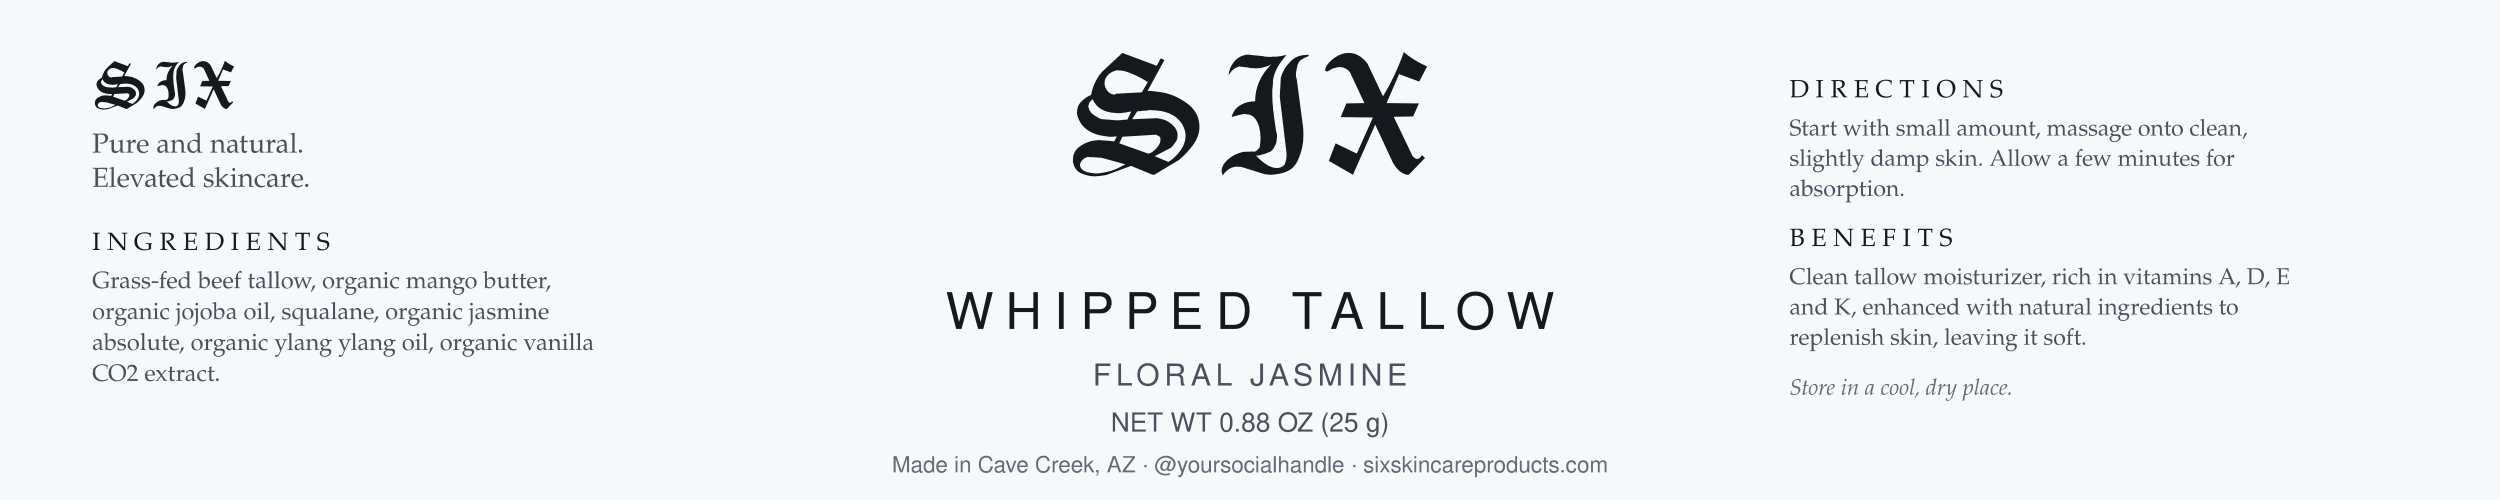
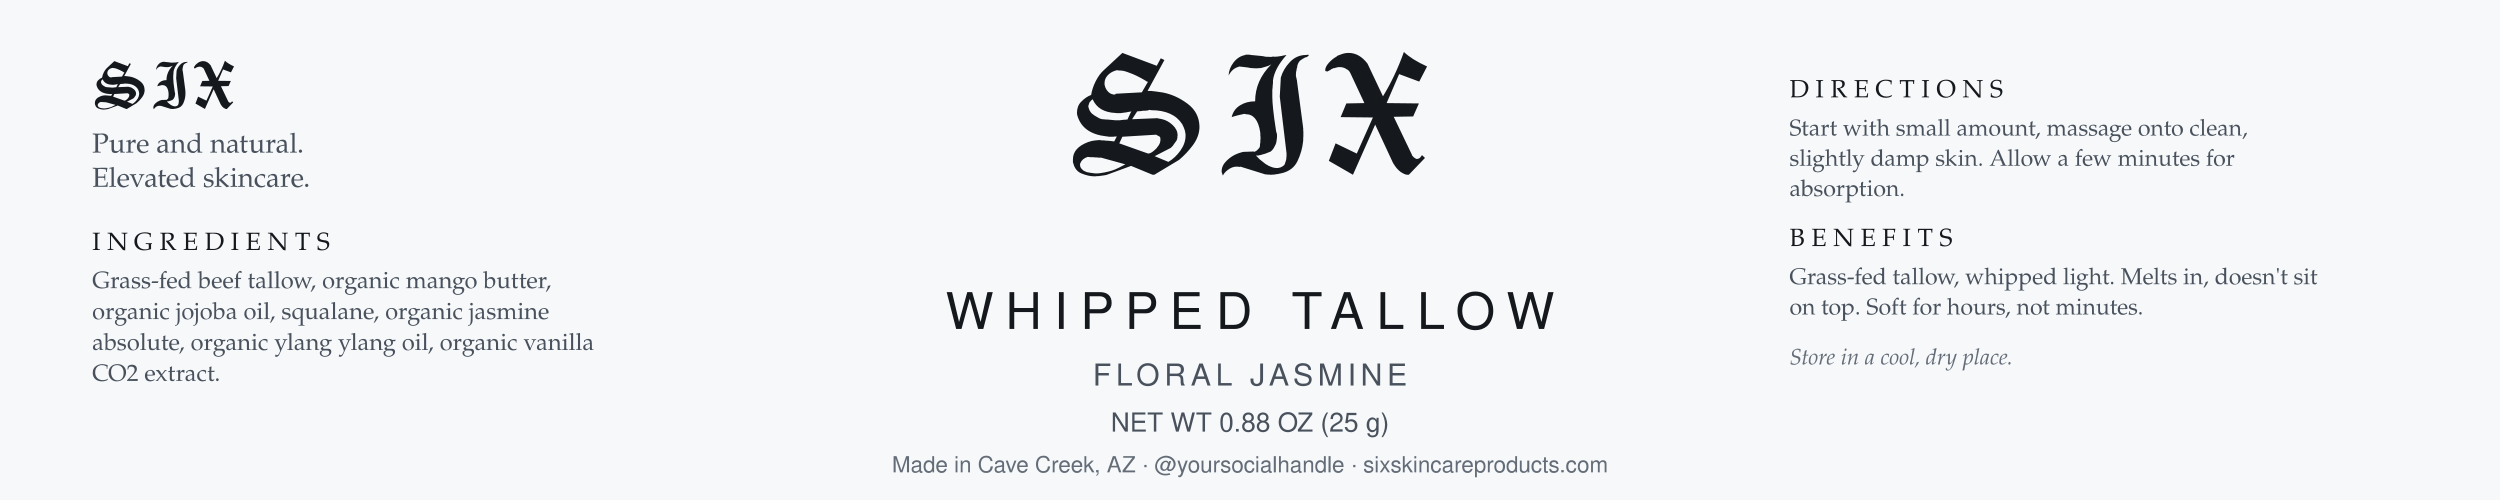
<svg xmlns="http://www.w3.org/2000/svg" width="190.0mm" height="38.0mm" viewBox="0 0 190.0 38.0">
  <rect x="0" y="0" width="190.0" height="38.0" fill="#f6f8fa" />
  <g transform="translate(81.000 3.400) scale(0.27155)">
    <path d="M15.84 2.29 25.46 5.89 26.58 3.8 27.6 4.28 22.89 12.93H23.86Q24.97 13.03 27.16 13.37Q30.75 14.05 34.03 16.47Q37.31 18.9 37.41 22.84Q37.46 25.56 35.56 28.13Q33.86 30.41 31.73 32.21L24.78 36.39H24.29L18.27 33.91L11.52 36.39Q11.23 36.49 10.55 36.58L9.48 36.73Q9.24 36.73 9.09 36.78H8.7Q8.41 36.78 8.36 36.83H8.02Q6.32 36.83 4.33 36Q2.63 35.27 2.1 33.18Q2.05 33.04 2 32.89V32.07Q2 28.81 6.32 27.21Q7.29 26.87 8.31 26.77L9.53 26.67Q9.67 26.77 10.31 26.77H10.74Q11.03 26.87 11.81 26.87Q12.01 26.92 12.39 26.92L13.56 27.06L14.34 25.56Q14.29 25.7 14.05 25.7H13.51Q13.46 25.75 13.37 25.75H12.25Q12.01 25.75 11.88 25.73Q11.76 25.7 11.62 25.65Q11.47 25.65 11.42 25.65Q4.67 24.93 3.21 19.73V19.63Q3.17 19.63 3.17 19.58V19.34Q3.12 19.34 3.12 19.29V19.15Q3.12 17.2 4.23 16.04Q5.55 14.63 7.1 14.05Q7.39 12.15 8.36 10.23Q9.33 8.31 10.55 7.2ZM6.13 31.39Q4.53 31.92 4.09 33.13Q3.99 33.23 3.99 33.43V33.72Q3.99 33.77 4.04 34.01Q4.04 34.06 4.06 34.13Q4.09 34.2 4.14 34.25Q4.14 34.3 4.14 34.35Q4.23 34.49 4.45 34.76Q4.67 35.03 4.87 35.17Q5.06 35.32 5.89 35.66Q6.23 35.71 6.95 35.85Q7.25 35.85 7.73 35.95Q7.97 35.95 8.12 36H9.04Q9.19 35.95 9.58 35.95Q12.25 35.56 13.85 34.88Q14.68 34.54 16.67 33.47L9.82 31.58Q9.67 31.63 9.43 31.63Q9.33 31.63 9.19 31.58Q9.04 31.58 8.99 31.58Q8.7 31.58 8.56 31.53H8.07Q8.02 31.53 7.78 31.48H7ZM23.37 18.22Q22.98 18.47 22.11 18.47H21.67Q20.94 18.61 20.41 18.61Q20.21 18.66 19.97 18.66L18.56 20.85L25.7 20.55Q25.9 20.7 26.33 20.7Q26.33 20.7 27.01 20.85Q28.52 21.19 29.9 22.47Q31.29 23.76 31.29 25.36V25.46Q31.24 25.51 31.24 25.61V25.99Q31.19 26.04 31.19 26.14V26.38Q31.19 26.43 31.14 26.48Q31.09 26.53 31.05 26.63Q31 26.72 31 26.82Q30.8 27.16 30.22 27.89Q30.17 27.99 30.05 28.16Q29.93 28.33 29.88 28.37Q29.83 28.42 29.39 28.86L24.88 31.19L28.71 32.79Q30.61 31.68 32.07 29.64Q33.52 27.6 33.52 25.46V25.07Q33.47 24.78 33.38 24.25Q33.38 24.1 33.28 23.86Q33.13 23.37 32.99 23.08Q32.94 22.93 32.79 22.67Q32.65 22.4 32.6 22.25Q30.07 18.32 23.86 18.32ZM25.36 25.17 15.84 25.75 14.97 27.6 22.79 30.37Q22.98 30.51 23.37 30.41Q23.61 30.37 23.95 30.17Q24.29 29.98 24.68 29.64Q24.78 29.54 25 29.35Q25.22 29.15 25.36 29.01Q26.14 28.08 26.33 27.5Q26.33 27.4 26.43 27.11Q26.43 27.06 26.48 26.87V26.24Q26.43 26.19 26.43 26.04V25.95Q26.38 25.95 26.36 25.87Q26.33 25.8 26.31 25.75Q26.29 25.7 25.9 25.51Q25.85 25.46 25.7 25.41Q25.56 25.36 25.53 25.34Q25.51 25.31 25.46 25.27H25.36ZM7.54 15.21Q7.44 15.36 7.15 15.55Q7.15 15.6 6.86 15.89Q6.86 15.89 6.76 16.01Q6.66 16.13 6.61 16.18Q6.37 16.91 6.37 16.94Q6.37 16.96 6.32 17.06V17.45Q6.32 17.49 6.37 17.54Q6.61 18.61 7.34 19.29Q7.88 19.78 9.24 20.51Q9.43 20.6 9.77 20.75Q9.87 20.75 9.92 20.75Q10.01 20.8 10.06 20.82Q10.11 20.85 10.31 20.85H10.65Q10.69 20.89 11.01 20.92Q11.33 20.94 11.71 20.94Q13.46 21.14 13.85 21.14H15.11Q15.31 21.14 15.79 21.04H15.89Q16.13 21.04 16.28 20.99H16.62Q16.81 20.99 16.96 20.94H17.25L18.37 18.56Q18.17 18.76 17.93 18.76H17.74Q17.69 18.81 17.54 18.81Q16.81 18.95 16.77 18.95Q16.28 19.05 15.99 19.05Q15.5 19.15 15.31 19.15H14.34Q14.09 19.15 13.95 19.1Q9.14 18.9 7.54 15.31ZM14.43 7.1Q12.83 7.44 11.84 8.44Q10.84 9.43 10.84 10.79Q10.84 11.08 10.86 11.23Q10.89 11.37 10.99 11.67Q10.99 11.71 11.08 12.01Q11.18 12.05 11.23 12.3Q12.15 13.95 13.75 13.95L14.05 13.71L21.28 13.32L22.98 10.4Q23.08 10.4 22.5 10.21Q22.5 10.16 22.4 10.09Q22.3 10.01 22.23 10.01Q22.16 10.01 22.01 9.87Q21.48 9.58 20.89 9.24L19.73 8.65Q18.85 8.22 17.35 7.68Q16.57 7.39 15.99 7.29Q15.41 7.2 14.63 7.2Z M50.27 2.78H51.34Q51.63 2.87 52.89 2.97L54.45 3.12Q54.74 3.12 55.23 3.21Q55.71 3.31 55.95 3.36Q56.49 3.41 57.51 3.41L57.99 3.31Q58.29 3.41 59.26 3.31Q59.69 3.21 60.52 3.12H60.57L60.62 3.07Q60.81 3.07 61.2 2.97Q61.39 2.97 61.78 2.87Q58.48 6.52 57.99 9.92V10.69Q57.95 10.84 57.95 10.99V11.18Q57.9 11.23 57.9 11.37V11.76Q57.8 12.44 57.8 12.69V14.63Q57.8 15.89 58.04 18.13Q58.24 20.17 58.87 24.25L59.11 25.07V25.99Q59.06 26.04 59.06 26.24V26.43Q59.01 26.58 59.01 26.67Q58.97 27.6 58.43 28.47Q58.14 29.2 57.36 29.88Q56.73 30.17 55.91 30.46Q55.66 30.51 55.15 30.68Q54.64 30.85 54.4 30.9Q54.35 30.9 54.25 30.9Q54.16 30.95 54.06 30.97Q53.96 31 53.77 31H53.19L53.43 31.24Q53.57 31.29 53.72 31.53L54.3 32.11Q55.57 33.13 55.91 33.38Q56.83 34.01 57.8 34.3Q58.29 34.45 58.38 34.45Q58.48 34.45 58.58 34.45Q58.67 34.49 58.72 34.49H59.4Q59.45 34.49 59.84 34.4Q59.89 34.4 60.18 34.3Q60.23 34.25 60.35 34.2Q60.47 34.15 60.52 34.13Q60.57 34.11 60.67 34.03Q60.76 33.96 60.81 33.94Q60.86 33.91 60.98 33.81Q61.1 33.72 61.13 33.67Q61.15 33.62 61.22 33.52Q61.3 33.43 61.3 33.4Q61.3 33.38 61.44 32.94L61.59 32.5Q61.59 32.36 61.69 32.07Q61.69 31.97 61.73 31.82V31.53Q61.73 31.39 61.78 31.24V30.37L59.89 14.53L60.18 9.19Q60.86 6.81 62.73 4.84Q64.6 2.87 67.22 2.87L67.9 2.78L68 3.07Q67.9 3.12 67.81 3.19Q67.71 3.26 67.64 3.31Q67.56 3.36 67.47 3.43Q67.37 3.51 67.25 3.51Q67.13 3.51 67.03 3.55Q66.93 3.6 66.83 3.65Q66.11 4.04 65.64 4.4Q65.18 4.77 64.89 5.59Q64.89 5.64 64.84 5.72Q64.79 5.79 64.79 5.93V6.08Q64.79 6.18 64.75 6.35Q64.7 6.52 64.6 6.76V6.95Q64.55 7.2 64.45 7.68Q64.41 7.93 64.41 8.31V8.75Q64.41 8.9 64.5 9.19Q64.5 9.24 64.55 9.29V9.38Q64.55 9.43 64.58 9.5Q64.6 9.58 64.65 9.82Q64.65 9.87 64.7 9.97V10.11L66.4 22.98Q66.4 23.27 66.45 23.32V24.05Q66.45 24.1 66.49 24.2V25.61Q66.45 25.8 66.45 26.14V26.67Q66.4 26.87 66.4 27.21Q66.11 29.88 64.87 32.53Q63.63 35.17 60.47 35.95Q60.33 35.95 59.94 36.05L59.35 36.19Q59.16 36.19 58.84 36.24Q58.53 36.29 58.38 36.34H57.99Q57.7 36.34 57.65 36.39H57.12Q57.07 36.34 56.93 36.34H56.49Q56.34 36.29 56.15 36.29H55.86L48.86 34.11L48.77 34.2H48.62Q48.57 34.2 48.47 34.15H48.09Q48.04 34.15 47.94 34.11H47.84Q46.48 34.11 45.22 35.13Q44.35 35.81 43.96 36.63V36.53Q43.91 36.49 43.86 36.39Q43.81 36.29 43.81 36.19V36.15Q43.76 35.95 43.69 35.83Q43.62 35.71 43.62 35.42Q43.62 33.81 45.03 32.45Q46.43 31.09 47.99 30.51Q48.13 30.41 48.47 30.32Q48.57 30.32 48.89 30.2Q49.2 30.07 49.45 30.03Q49.69 29.98 49.83 29.98L52.65 29.88Q52.65 29.98 52.75 29.98Q52.8 29.98 52.85 29.93Q52.89 29.88 53.19 29.78Q53.23 29.73 53.33 29.69Q53.43 29.64 53.5 29.56Q53.57 29.49 53.84 29.22Q54.11 28.96 54.18 28.84Q54.25 28.71 54.35 28.37V27.89Q54.35 27.74 54.45 27.35V26.67Q54.45 26.58 54.5 26.48V25.85Q54.45 25.7 54.45 25.36V24.88Q54.4 24.73 54.4 24.39Q53.62 19.44 50.37 19.44L49.98 19.34Q49.4 19.49 48.23 19.73Q47.94 19.83 47.36 19.97Q47.21 20.02 46.92 20.09Q46.63 20.17 46.43 20.26Q46.92 18.08 48.86 16.91Q50.61 15.84 52.99 15.84Q52.99 10.01 57.51 5.5Q57.41 5.55 57.17 5.67Q56.93 5.79 56.73 5.89Q56.54 5.98 56.1 6.1Q55.66 6.23 54.64 6.52Q53.77 6.61 53.28 6.61Q52.8 6.61 51.73 6.52Q51.49 6.47 50.95 6.37Q50.42 6.27 50.13 6.27Q49.83 6.27 49.35 6.18Q49.06 6.18 48.67 6.08Q47.55 6.37 46.85 6.95Q46.14 7.54 45.56 8.61Q45.66 6.61 46.99 4.91Q48.33 3.21 50.27 2.87Z M94.6 2Q96.83 4.14 101.11 6.08L98.92 10.31L93.29 8.22L89.79 16.33L98.83 16.43L97.22 20.07L91.78 20.17L96.88 30.8Q96.88 30.95 96.93 30.95V31Q96.93 31.09 97.03 31.09Q97.22 31.43 97.81 31.82Q97.85 31.82 97.9 31.82Q97.9 31.87 97.98 31.9Q98.05 31.92 98.19 31.97H98.39L98.44 31.92H98.63L98.68 31.87H98.73Q98.83 31.82 98.9 31.77Q98.97 31.73 99.02 31.73L99.26 31.48L99.7 30.9L100.53 31.68L96.01 36.39H95.47Q95.43 36.34 95.33 36.34H95.18Q95.13 36.29 95.04 36.29Q94.55 36.15 93.73 35.61Q92.71 34.83 92.03 33.77Q91.88 33.52 91.59 33.09L86.59 22.35L80.37 36.39L73.62 32.5L75.51 27.6L81.44 30.46L85.95 20.36L76.92 20.26L78.52 16.43L83.57 16.33L79.64 7.93Q79.3 7.15 78.52 6.81Q77.94 6.37 76.97 6.27H76.29Q76.14 6.32 76 6.32L75.41 6.47Q75.37 6.47 75.29 6.52Q75.22 6.57 75.07 6.57H74.88Q74.83 6.61 74.73 6.66Q74.64 6.71 74.59 6.71Q74.54 6.71 74.47 6.76Q74.39 6.81 74.35 6.83Q74.3 6.86 74.2 6.93Q74.1 7 74.01 7.08Q73.91 7.15 73.86 7.15Q73.81 7.15 73.74 7.2Q73.67 7.25 73.62 7.27Q73.57 7.29 73.45 7.37Q73.33 7.44 73.23 7.49L72.74 7.39L72.6 7.2Q72.6 6.18 73.62 5.06Q74.64 3.94 75.71 3.36Q75.9 3.17 76.12 3.04Q76.34 2.92 76.97 2.73Q77.11 2.68 77.36 2.58Q77.45 2.58 77.53 2.53Q77.6 2.49 77.7 2.49Q77.79 2.49 78.09 2.39Q78.23 2.39 78.38 2.34H78.62Q78.77 2.34 78.91 2.29H79.15Q82.17 2.29 84.45 5.3L88.77 14.43Q92.17 8.9 94.6 2.1Z" fill="#15181c" />
  </g>
  <text x="95.00" y="25.00" font-family="Helvetica, Arial, sans-serif" font-size="3.85" fill="#15181c" text-anchor="middle" letter-spacing="0.950">WHIPPED TALLOW</text>
  <text x="95.00" y="29.30" font-family="Helvetica, Arial, sans-serif" font-size="2.30" fill="#48515c" text-anchor="middle" letter-spacing="0.350">FLORAL JASMINE</text>
  <text x="95.00" y="32.80" font-family="Helvetica, Arial, sans-serif" font-size="2.00" fill="#48515c" text-anchor="middle">NET WT 0.88 OZ (25 g)</text>
  <text x="95.00" y="35.90" font-family="Helvetica, Arial, sans-serif" font-size="1.70" fill="#636c77" text-anchor="middle">Made in Cave Creek, AZ   ·   @yoursocialhandle   ·   sixskincareproducts.com</text>
  <g transform="translate(7.000 4.400) scale(0.10668)">
    <path d="M15.84 2.29 25.46 5.89 26.58 3.8 27.6 4.28 22.89 12.93H23.86Q24.97 13.03 27.16 13.37Q30.75 14.05 34.03 16.47Q37.31 18.9 37.41 22.84Q37.46 25.56 35.56 28.13Q33.86 30.41 31.73 32.21L24.78 36.39H24.29L18.27 33.91L11.52 36.39Q11.23 36.49 10.55 36.58L9.48 36.73Q9.24 36.73 9.09 36.78H8.7Q8.41 36.78 8.36 36.83H8.02Q6.32 36.83 4.33 36Q2.63 35.27 2.1 33.18Q2.05 33.04 2 32.89V32.07Q2 28.81 6.32 27.21Q7.29 26.87 8.31 26.77L9.53 26.67Q9.67 26.77 10.31 26.77H10.74Q11.03 26.87 11.81 26.87Q12.01 26.92 12.39 26.92L13.56 27.06L14.34 25.56Q14.29 25.7 14.05 25.7H13.51Q13.46 25.75 13.37 25.75H12.25Q12.01 25.75 11.88 25.73Q11.76 25.7 11.62 25.65Q11.47 25.65 11.42 25.65Q4.67 24.93 3.21 19.73V19.63Q3.17 19.63 3.17 19.58V19.34Q3.12 19.34 3.12 19.29V19.15Q3.12 17.2 4.23 16.04Q5.55 14.63 7.1 14.05Q7.39 12.15 8.36 10.23Q9.33 8.31 10.55 7.2ZM6.13 31.39Q4.53 31.92 4.09 33.13Q3.99 33.23 3.99 33.43V33.72Q3.99 33.77 4.04 34.01Q4.04 34.06 4.06 34.13Q4.09 34.2 4.14 34.25Q4.14 34.3 4.14 34.35Q4.23 34.49 4.45 34.76Q4.67 35.03 4.87 35.17Q5.06 35.32 5.89 35.66Q6.23 35.71 6.95 35.85Q7.25 35.85 7.73 35.95Q7.97 35.95 8.12 36H9.04Q9.19 35.95 9.58 35.95Q12.25 35.56 13.85 34.88Q14.68 34.54 16.67 33.47L9.82 31.58Q9.67 31.63 9.43 31.63Q9.33 31.63 9.19 31.58Q9.04 31.58 8.99 31.58Q8.7 31.58 8.56 31.53H8.07Q8.02 31.53 7.78 31.48H7ZM23.37 18.22Q22.98 18.47 22.11 18.47H21.67Q20.94 18.61 20.41 18.61Q20.21 18.66 19.97 18.66L18.56 20.85L25.7 20.55Q25.9 20.7 26.33 20.7Q26.33 20.7 27.01 20.85Q28.52 21.19 29.9 22.47Q31.29 23.76 31.29 25.36V25.46Q31.24 25.51 31.24 25.61V25.99Q31.19 26.04 31.19 26.14V26.38Q31.19 26.43 31.14 26.48Q31.09 26.53 31.05 26.63Q31 26.72 31 26.82Q30.8 27.16 30.22 27.89Q30.17 27.99 30.05 28.16Q29.93 28.33 29.88 28.37Q29.83 28.42 29.39 28.86L24.88 31.19L28.71 32.79Q30.61 31.68 32.07 29.64Q33.52 27.6 33.52 25.46V25.07Q33.47 24.78 33.38 24.25Q33.38 24.1 33.28 23.86Q33.13 23.37 32.99 23.08Q32.94 22.93 32.79 22.67Q32.65 22.4 32.6 22.25Q30.07 18.32 23.86 18.32ZM25.36 25.17 15.84 25.75 14.97 27.6 22.79 30.37Q22.98 30.51 23.37 30.41Q23.61 30.37 23.95 30.17Q24.29 29.98 24.68 29.64Q24.78 29.54 25 29.35Q25.22 29.15 25.36 29.01Q26.14 28.08 26.33 27.5Q26.33 27.4 26.43 27.11Q26.43 27.06 26.48 26.87V26.24Q26.43 26.19 26.43 26.04V25.95Q26.38 25.95 26.36 25.87Q26.33 25.8 26.31 25.75Q26.29 25.7 25.9 25.51Q25.85 25.46 25.7 25.41Q25.56 25.36 25.53 25.34Q25.51 25.31 25.46 25.27H25.36ZM7.54 15.21Q7.44 15.36 7.15 15.55Q7.15 15.6 6.86 15.89Q6.86 15.89 6.76 16.01Q6.66 16.13 6.61 16.18Q6.37 16.91 6.37 16.94Q6.37 16.96 6.32 17.06V17.45Q6.32 17.49 6.37 17.54Q6.61 18.61 7.34 19.29Q7.88 19.78 9.24 20.51Q9.43 20.6 9.77 20.75Q9.87 20.75 9.92 20.75Q10.01 20.8 10.06 20.82Q10.11 20.85 10.31 20.85H10.65Q10.69 20.89 11.01 20.92Q11.33 20.94 11.71 20.94Q13.46 21.14 13.85 21.14H15.11Q15.31 21.14 15.79 21.04H15.89Q16.13 21.04 16.28 20.99H16.62Q16.81 20.99 16.96 20.94H17.25L18.37 18.56Q18.17 18.76 17.93 18.76H17.74Q17.69 18.81 17.54 18.81Q16.81 18.95 16.77 18.95Q16.28 19.05 15.99 19.05Q15.5 19.15 15.31 19.15H14.34Q14.09 19.15 13.95 19.1Q9.14 18.9 7.54 15.31ZM14.43 7.1Q12.83 7.44 11.84 8.44Q10.84 9.43 10.84 10.79Q10.84 11.08 10.86 11.23Q10.89 11.37 10.99 11.67Q10.99 11.71 11.08 12.01Q11.18 12.05 11.23 12.3Q12.15 13.95 13.75 13.95L14.05 13.71L21.28 13.32L22.98 10.4Q23.08 10.4 22.5 10.21Q22.5 10.16 22.4 10.09Q22.3 10.01 22.23 10.01Q22.16 10.01 22.01 9.87Q21.48 9.58 20.89 9.24L19.73 8.65Q18.85 8.22 17.35 7.68Q16.57 7.39 15.99 7.29Q15.41 7.2 14.63 7.2Z M50.27 2.78H51.34Q51.63 2.87 52.89 2.97L54.45 3.12Q54.74 3.12 55.23 3.21Q55.71 3.31 55.95 3.36Q56.49 3.41 57.51 3.41L57.99 3.31Q58.29 3.41 59.26 3.31Q59.69 3.21 60.52 3.12H60.57L60.62 3.07Q60.81 3.07 61.2 2.97Q61.39 2.97 61.78 2.87Q58.48 6.52 57.99 9.92V10.69Q57.95 10.84 57.95 10.99V11.18Q57.9 11.23 57.9 11.37V11.76Q57.8 12.44 57.8 12.69V14.63Q57.8 15.89 58.04 18.13Q58.24 20.17 58.87 24.25L59.11 25.07V25.99Q59.06 26.04 59.06 26.24V26.43Q59.01 26.58 59.01 26.67Q58.97 27.6 58.43 28.47Q58.14 29.2 57.36 29.88Q56.73 30.17 55.91 30.46Q55.66 30.51 55.15 30.68Q54.64 30.85 54.4 30.9Q54.35 30.9 54.25 30.9Q54.16 30.95 54.06 30.97Q53.96 31 53.77 31H53.19L53.43 31.24Q53.57 31.29 53.72 31.53L54.3 32.11Q55.57 33.13 55.91 33.38Q56.83 34.01 57.8 34.3Q58.29 34.45 58.38 34.45Q58.48 34.45 58.58 34.45Q58.67 34.49 58.72 34.49H59.4Q59.45 34.49 59.84 34.4Q59.89 34.4 60.18 34.3Q60.23 34.25 60.35 34.2Q60.47 34.15 60.52 34.13Q60.57 34.11 60.67 34.03Q60.76 33.96 60.81 33.94Q60.86 33.91 60.98 33.81Q61.1 33.72 61.13 33.67Q61.15 33.62 61.22 33.52Q61.3 33.43 61.3 33.4Q61.3 33.38 61.44 32.94L61.59 32.5Q61.59 32.36 61.69 32.07Q61.69 31.97 61.73 31.82V31.53Q61.73 31.39 61.78 31.24V30.37L59.89 14.53L60.18 9.19Q60.86 6.81 62.73 4.84Q64.6 2.87 67.22 2.87L67.9 2.78L68 3.07Q67.9 3.12 67.81 3.19Q67.71 3.26 67.64 3.31Q67.56 3.36 67.47 3.43Q67.37 3.51 67.25 3.51Q67.13 3.51 67.03 3.55Q66.93 3.6 66.83 3.65Q66.11 4.04 65.64 4.4Q65.18 4.77 64.89 5.59Q64.89 5.64 64.84 5.72Q64.79 5.79 64.79 5.93V6.08Q64.79 6.18 64.75 6.35Q64.7 6.52 64.6 6.76V6.95Q64.55 7.2 64.45 7.68Q64.41 7.93 64.41 8.31V8.75Q64.41 8.9 64.5 9.19Q64.5 9.24 64.55 9.29V9.38Q64.55 9.43 64.58 9.5Q64.6 9.58 64.65 9.82Q64.65 9.87 64.7 9.97V10.11L66.4 22.98Q66.4 23.27 66.45 23.32V24.05Q66.45 24.1 66.49 24.2V25.61Q66.45 25.8 66.45 26.14V26.67Q66.4 26.87 66.4 27.21Q66.11 29.88 64.87 32.53Q63.63 35.17 60.47 35.95Q60.33 35.95 59.94 36.05L59.35 36.19Q59.16 36.19 58.84 36.24Q58.53 36.29 58.38 36.34H57.99Q57.7 36.34 57.65 36.39H57.12Q57.07 36.34 56.93 36.34H56.49Q56.34 36.29 56.15 36.29H55.86L48.86 34.11L48.77 34.2H48.62Q48.57 34.2 48.47 34.15H48.09Q48.04 34.15 47.94 34.11H47.84Q46.48 34.11 45.22 35.13Q44.35 35.81 43.96 36.63V36.53Q43.91 36.49 43.86 36.39Q43.81 36.29 43.81 36.19V36.15Q43.76 35.95 43.69 35.83Q43.62 35.71 43.62 35.42Q43.62 33.81 45.03 32.45Q46.43 31.09 47.99 30.51Q48.13 30.41 48.47 30.32Q48.57 30.32 48.89 30.2Q49.2 30.07 49.45 30.03Q49.69 29.98 49.83 29.98L52.65 29.88Q52.65 29.98 52.75 29.98Q52.8 29.98 52.85 29.93Q52.89 29.88 53.19 29.78Q53.23 29.73 53.33 29.69Q53.43 29.64 53.5 29.56Q53.57 29.49 53.84 29.22Q54.11 28.96 54.18 28.84Q54.25 28.71 54.35 28.37V27.89Q54.35 27.74 54.45 27.35V26.67Q54.45 26.58 54.5 26.48V25.85Q54.45 25.7 54.45 25.36V24.88Q54.4 24.73 54.4 24.39Q53.62 19.44 50.37 19.44L49.98 19.34Q49.4 19.49 48.23 19.73Q47.94 19.83 47.36 19.97Q47.21 20.02 46.92 20.09Q46.63 20.17 46.43 20.26Q46.92 18.08 48.86 16.91Q50.61 15.84 52.99 15.84Q52.99 10.01 57.51 5.5Q57.41 5.55 57.17 5.67Q56.93 5.79 56.73 5.89Q56.54 5.98 56.1 6.1Q55.66 6.23 54.64 6.52Q53.77 6.61 53.28 6.61Q52.8 6.61 51.73 6.52Q51.49 6.47 50.95 6.37Q50.42 6.27 50.13 6.27Q49.83 6.27 49.35 6.18Q49.06 6.18 48.67 6.08Q47.55 6.37 46.85 6.95Q46.14 7.54 45.56 8.61Q45.66 6.61 46.99 4.91Q48.33 3.21 50.27 2.87Z M94.6 2Q96.83 4.14 101.11 6.08L98.92 10.31L93.29 8.22L89.79 16.33L98.83 16.43L97.22 20.07L91.78 20.17L96.88 30.8Q96.88 30.95 96.93 30.95V31Q96.93 31.09 97.03 31.09Q97.22 31.43 97.81 31.82Q97.85 31.82 97.9 31.82Q97.9 31.87 97.98 31.9Q98.05 31.92 98.19 31.97H98.39L98.44 31.92H98.63L98.68 31.87H98.73Q98.83 31.82 98.9 31.77Q98.97 31.73 99.02 31.73L99.26 31.48L99.7 30.9L100.53 31.68L96.01 36.39H95.47Q95.43 36.34 95.33 36.34H95.18Q95.13 36.29 95.04 36.29Q94.55 36.15 93.73 35.61Q92.71 34.83 92.03 33.77Q91.88 33.52 91.59 33.09L86.59 22.35L80.37 36.39L73.62 32.5L75.51 27.6L81.44 30.46L85.95 20.36L76.92 20.26L78.52 16.43L83.57 16.33L79.64 7.93Q79.3 7.15 78.52 6.81Q77.94 6.37 76.97 6.27H76.29Q76.14 6.32 76 6.32L75.41 6.47Q75.37 6.47 75.29 6.52Q75.22 6.57 75.07 6.57H74.88Q74.83 6.61 74.73 6.66Q74.64 6.71 74.59 6.71Q74.54 6.71 74.47 6.76Q74.39 6.81 74.35 6.83Q74.3 6.86 74.2 6.93Q74.1 7 74.01 7.08Q73.91 7.15 73.86 7.15Q73.81 7.15 73.74 7.2Q73.67 7.25 73.62 7.27Q73.57 7.29 73.45 7.37Q73.33 7.44 73.23 7.49L72.74 7.39L72.6 7.2Q72.6 6.18 73.62 5.06Q74.64 3.94 75.71 3.36Q75.9 3.17 76.12 3.04Q76.34 2.92 76.97 2.73Q77.11 2.68 77.36 2.58Q77.45 2.58 77.53 2.53Q77.6 2.49 77.7 2.49Q77.79 2.49 78.09 2.39Q78.23 2.39 78.38 2.34H78.62Q78.77 2.34 78.91 2.29H79.15Q82.17 2.29 84.45 5.3L88.77 14.43Q92.17 8.9 94.6 2.1Z" fill="#15181c" />
  </g>
  <text x="7.00" y="11.60" font-family="Palatino, Georgia, serif" font-size="2.10" fill="#48515c">Pure and natural.</text>
  <text x="7.00" y="14.20" font-family="Palatino, Georgia, serif" font-size="2.10" fill="#48515c">Elevated skincare.</text>
  <text x="7.00" y="19.00" font-family="Palatino, Georgia, serif" font-size="1.90" fill="#15181c" letter-spacing="0.500">INGREDIENTS</text>
  <text x="7.00" y="21.90" font-family="Palatino, Georgia, serif" font-size="1.80" fill="#48515c">Grass-fed beef tallow, organic mango butter,</text>
  <text x="7.00" y="24.25" font-family="Palatino, Georgia, serif" font-size="1.80" fill="#48515c">organic jojoba oil, squalane, organic jasmine</text>
  <text x="7.00" y="26.60" font-family="Palatino, Georgia, serif" font-size="1.80" fill="#48515c">absolute, organic ylang ylang oil, organic vanilla</text>
  <text x="7.00" y="28.95" font-family="Palatino, Georgia, serif" font-size="1.80" fill="#48515c">CO2 extract.</text>
  <text x="136.00" y="7.40" font-family="Palatino, Georgia, serif" font-size="1.90" fill="#15181c" letter-spacing="0.500">DIRECTIONS</text>
  <text x="136.00" y="10.30" font-family="Palatino, Georgia, serif" font-size="1.75" fill="#48515c">Start with small amount, massage onto clean,</text>
  <text x="136.00" y="12.60" font-family="Palatino, Georgia, serif" font-size="1.75" fill="#48515c">slightly damp skin. Allow a few minutes for</text>
  <text x="136.00" y="14.90" font-family="Palatino, Georgia, serif" font-size="1.75" fill="#48515c">absorption.</text>
  <text x="136.00" y="18.70" font-family="Palatino, Georgia, serif" font-size="1.90" fill="#15181c" letter-spacing="0.500">BENEFITS</text>
-   <text x="136.00" y="21.60" font-family="Palatino, Georgia, serif" font-size="1.75" fill="#48515c">Clean tallow moisturizer, rich in vitamins A, D, E</text>
-   <text x="136.00" y="23.90" font-family="Palatino, Georgia, serif" font-size="1.75" fill="#48515c">and K, enhanced with natural ingredients to</text>
-   <text x="136.00" y="26.20" font-family="Palatino, Georgia, serif" font-size="1.75" fill="#48515c">replenish skin, leaving it soft.</text>
-   <text x="136.00" y="30.00" font-family="Palatino, Georgia, serif" font-size="1.70" fill="#636c77" font-style="italic">Store in a cool, dry place.</text>
+   <text x="136.00" y="21.60" font-family="Palatino, Georgia, serif" font-size="1.75" fill="#48515c">Grass-fed tallow, whipped light. Melts in, doesn't sit</text>
+   <text x="136.00" y="23.90" font-family="Palatino, Georgia, serif" font-size="1.75" fill="#48515c">on top. Soft for hours, not minutes.</text>
+   <text x="136.00" y="27.70" font-family="Palatino, Georgia, serif" font-size="1.70" fill="#636c77" font-style="italic">Store in a cool, dry place.</text>
</svg>
